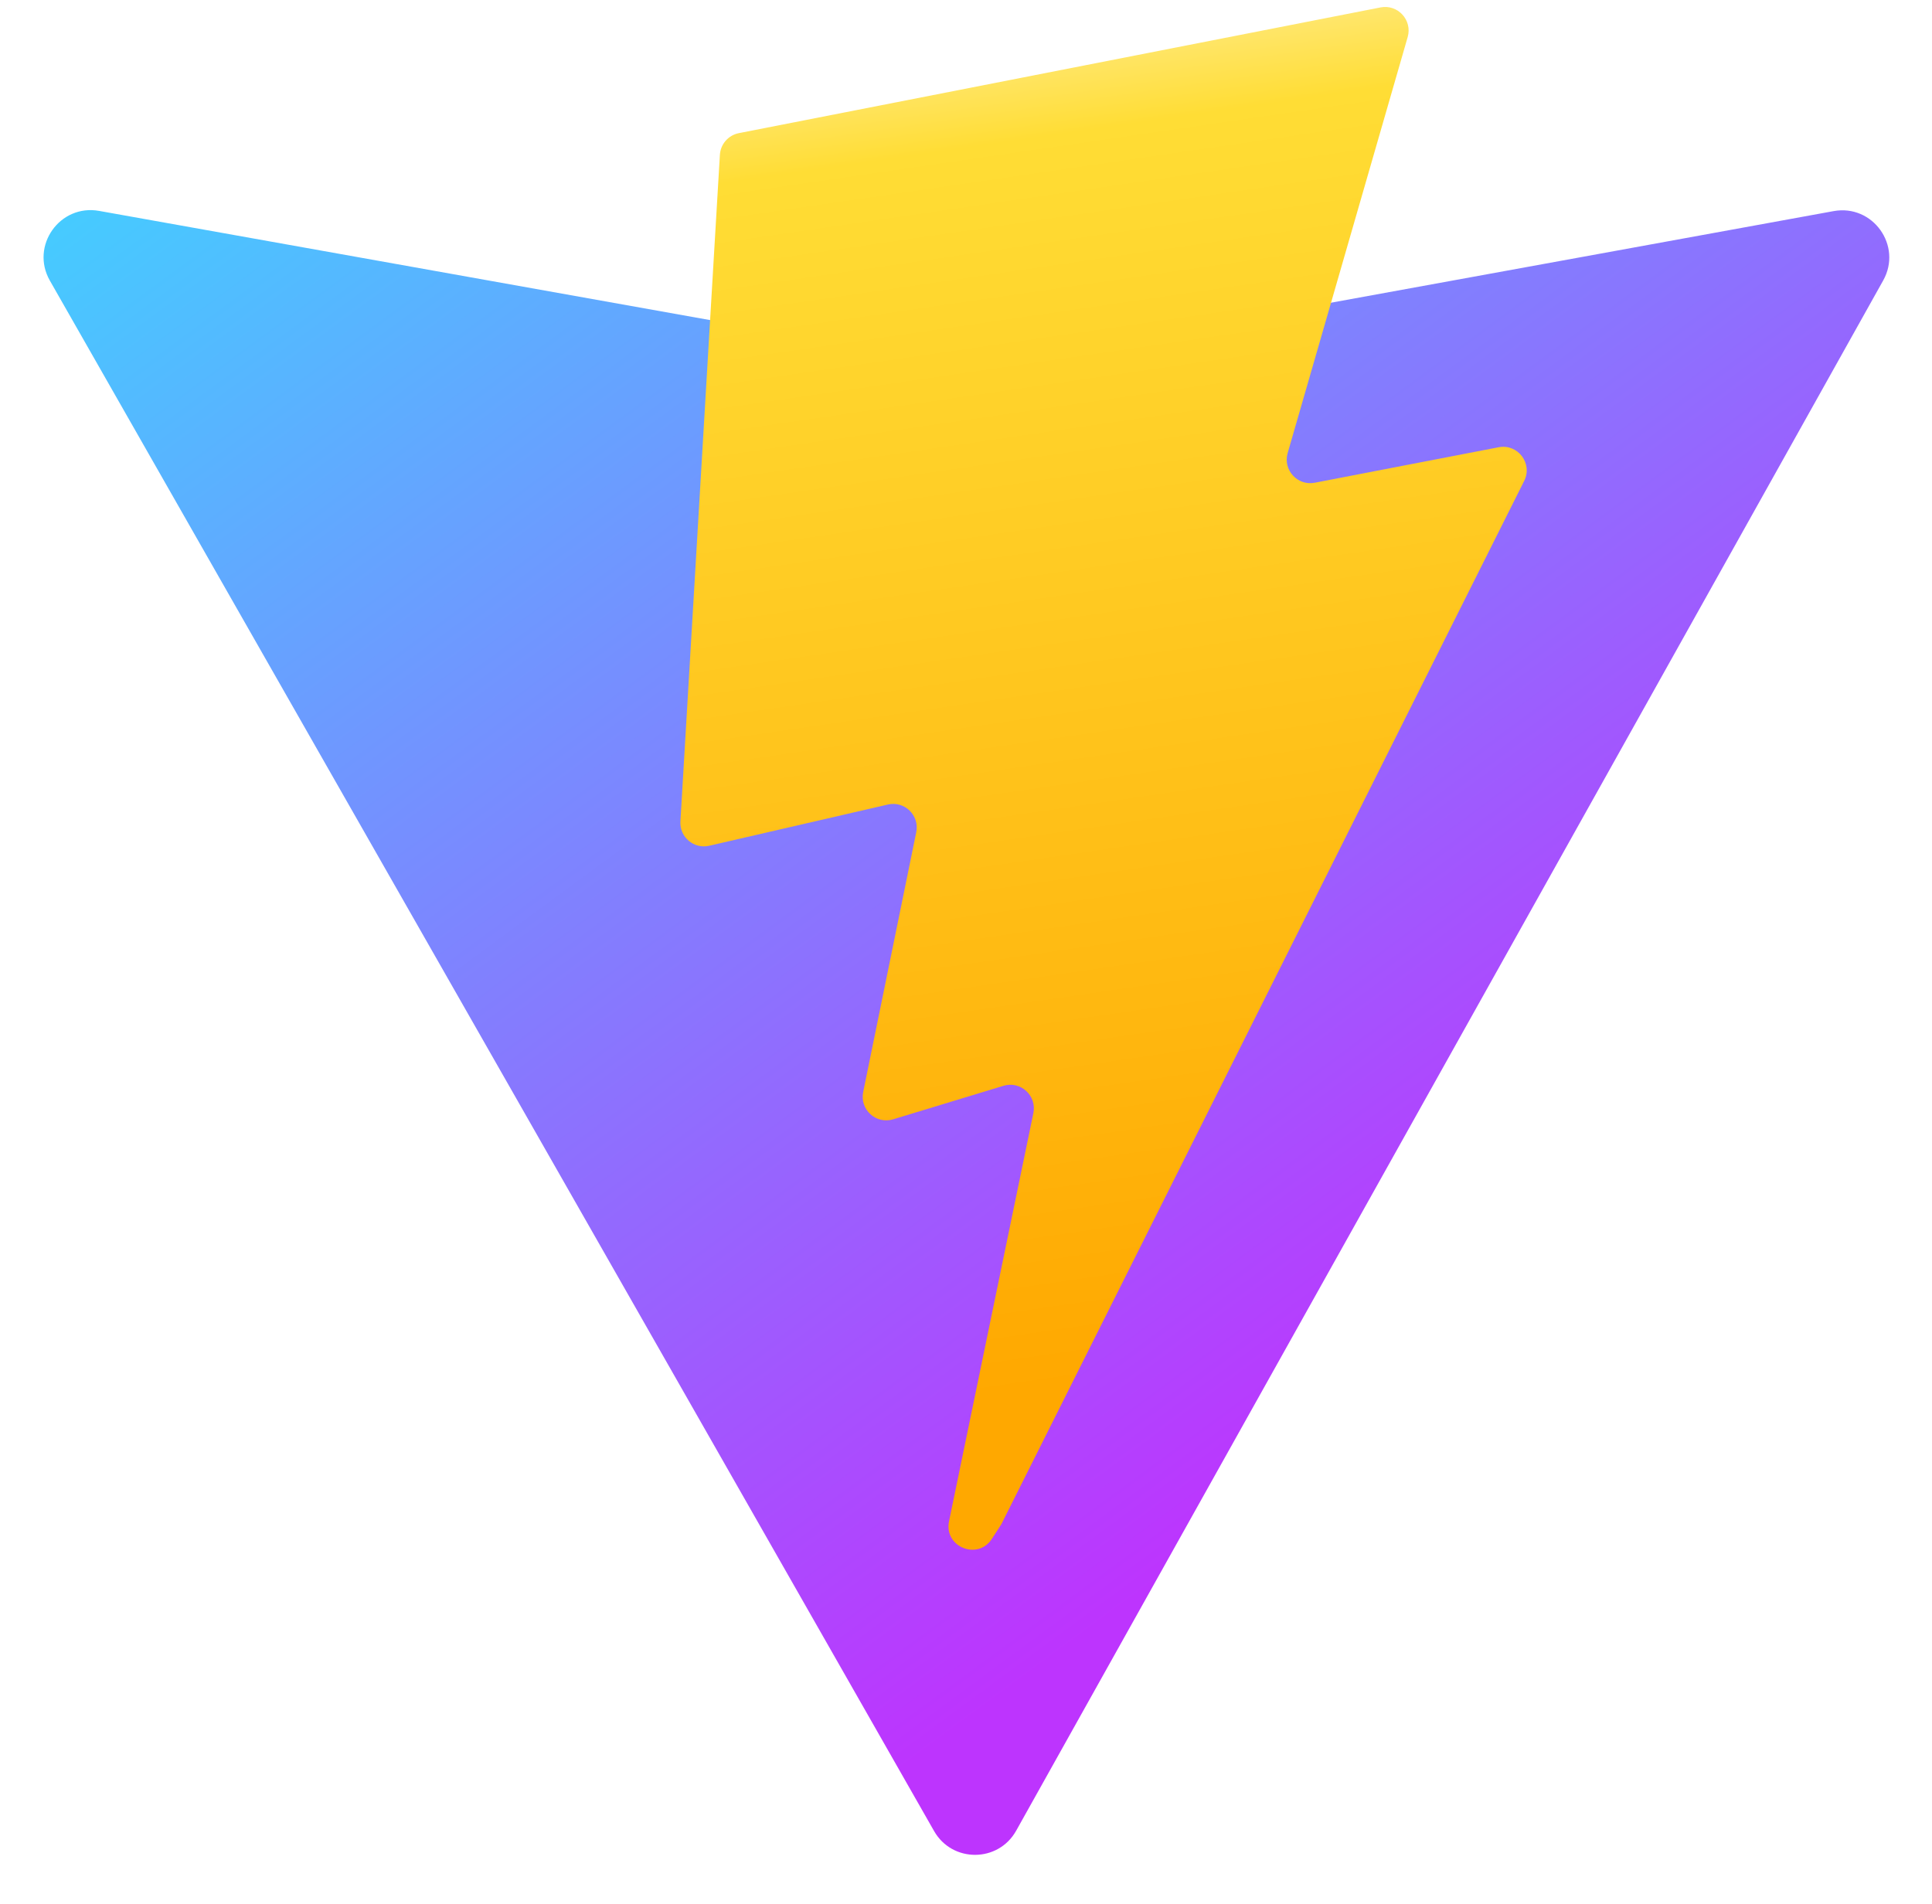
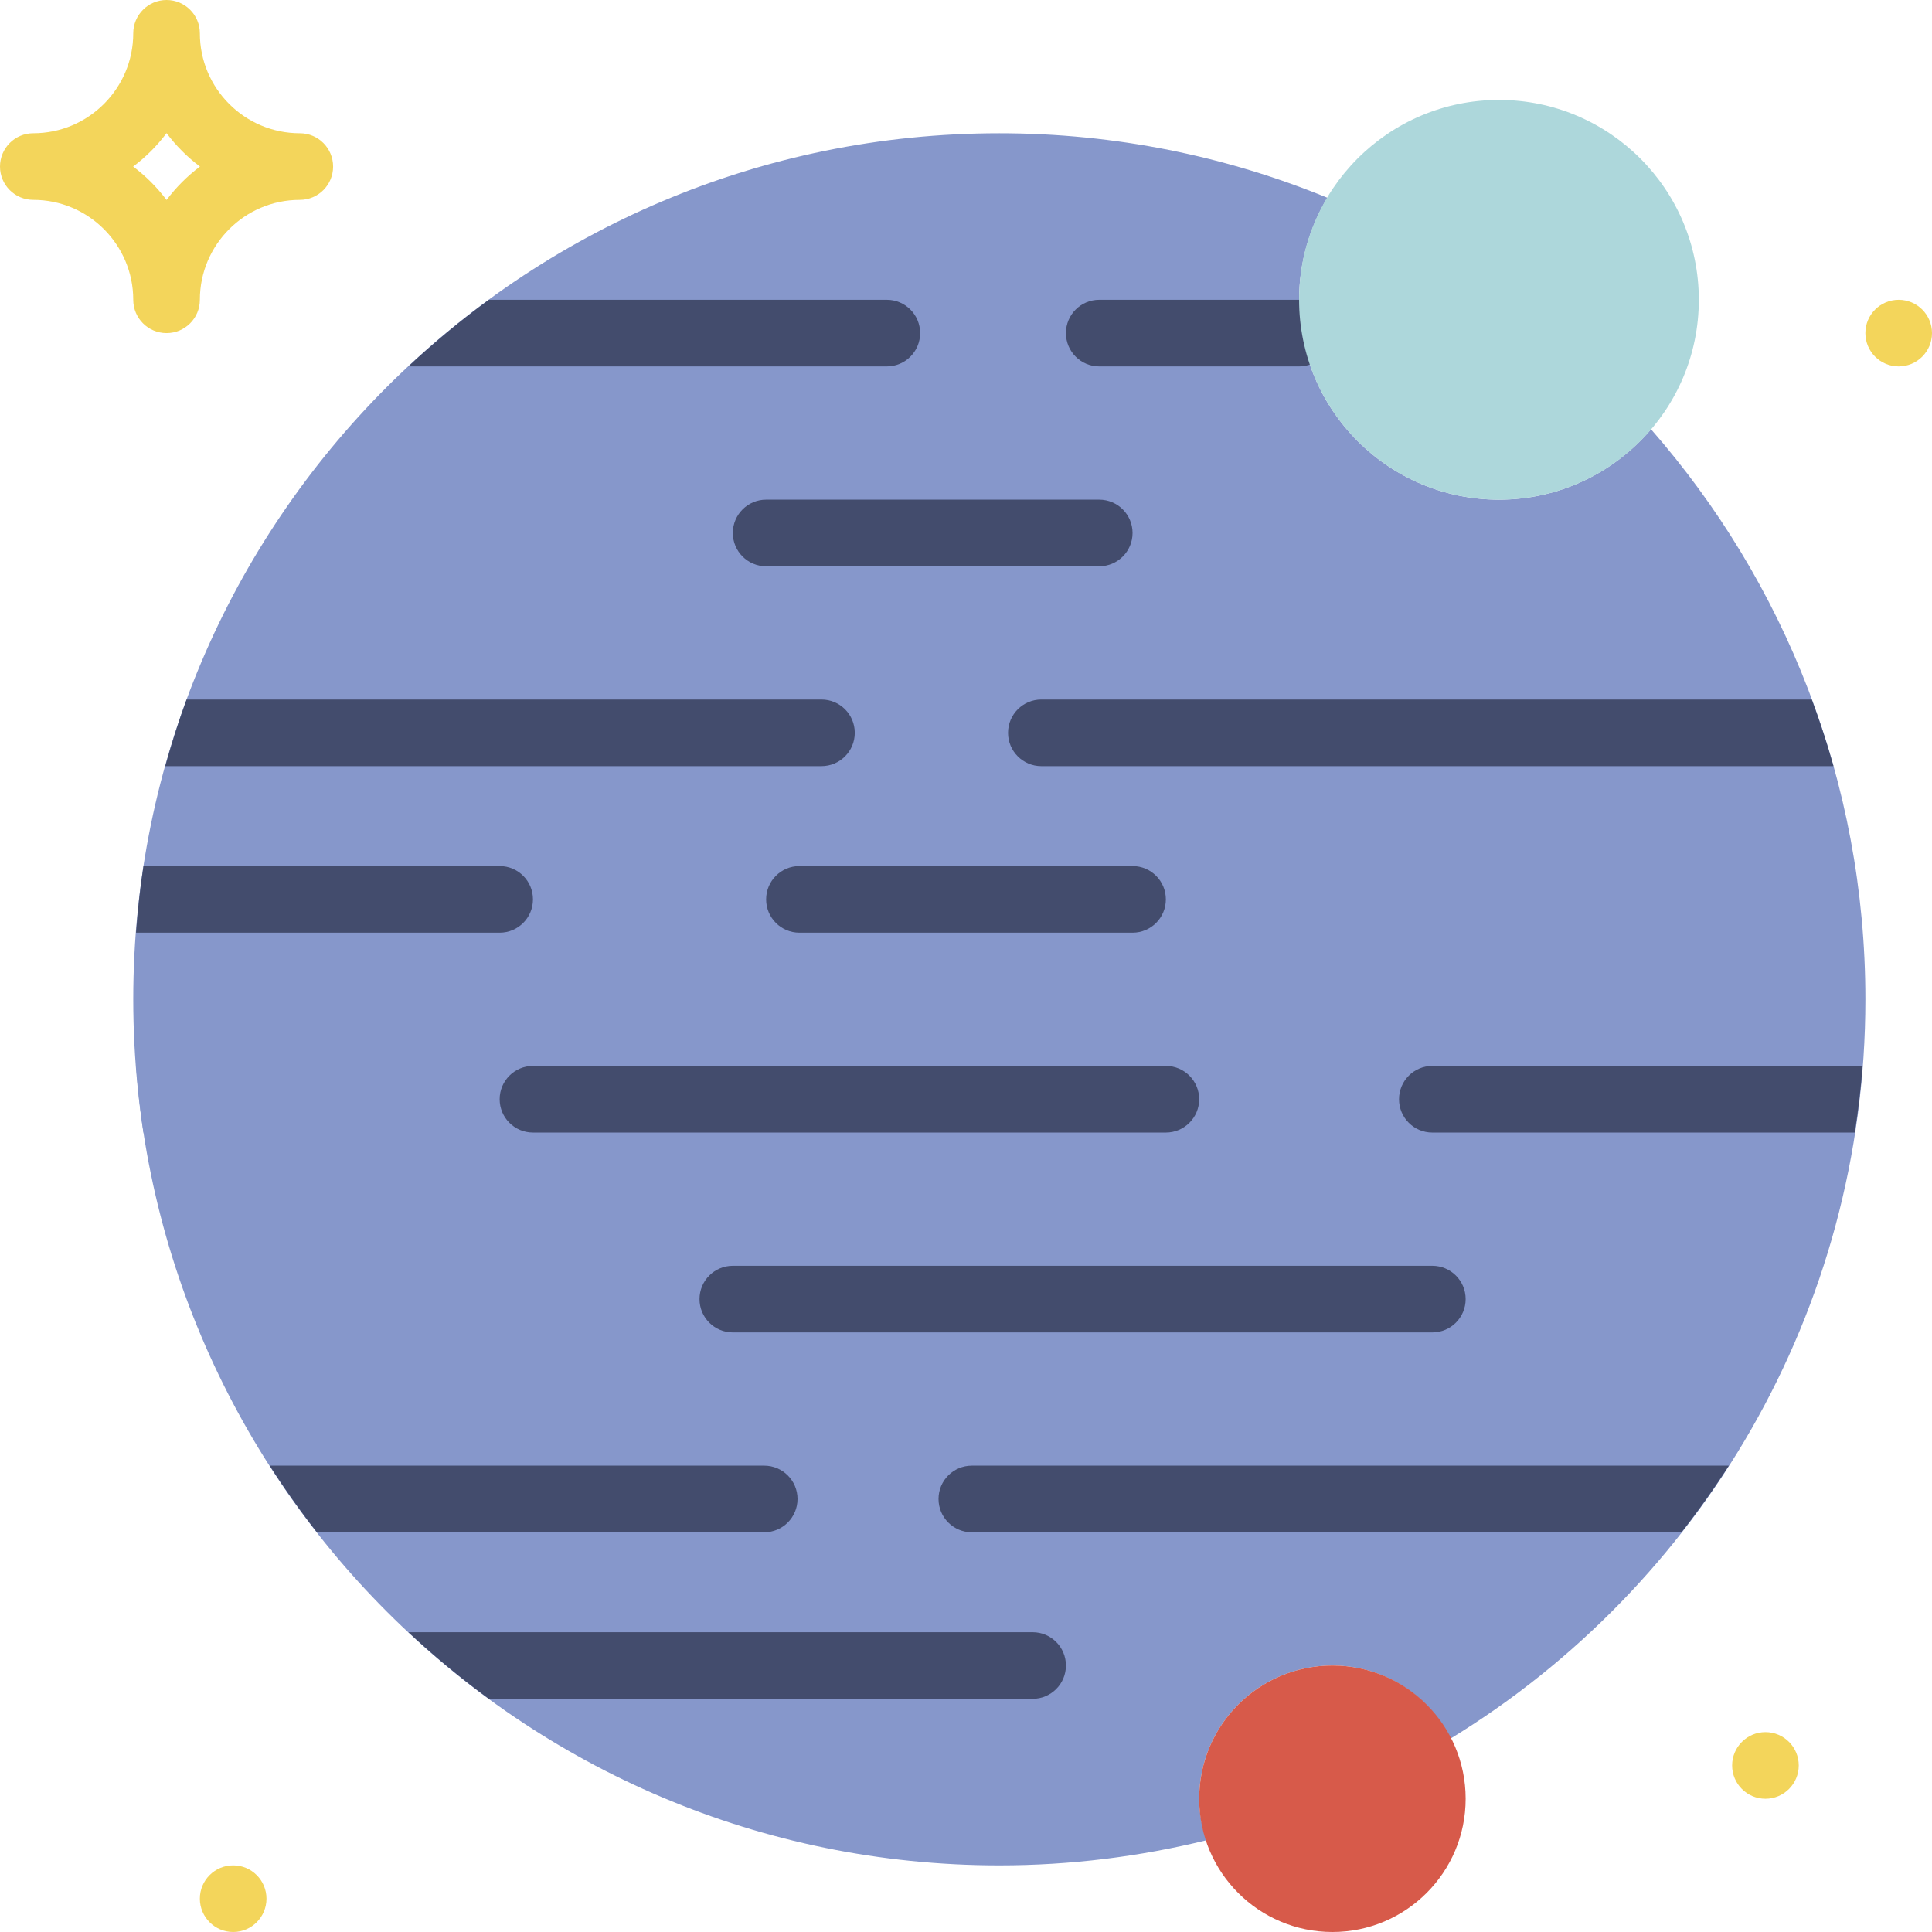
- <svg xmlns="http://www.w3.org/2000/svg" width="410" height="404" viewBox="0 0 410 404" fill="none">
-   <path d="M399.641 59.525L215.643 388.545C211.844 395.338 202.084 395.378 198.228 388.618L10.582 59.556C6.381 52.19 12.68 43.267 21.028 44.759L205.223 77.682C206.398 77.892 207.601 77.89 208.776 77.676L389.119 44.806C397.439 43.289 403.768 52.143 399.641 59.525Z" fill="url(#paint0_linear)" />
-   <path d="M292.965 1.574L156.801 28.255C154.563 28.694 152.906 30.59 152.771 32.866L144.395 174.33C144.198 177.662 147.258 180.248 150.51 179.498L188.42 170.749C191.967 169.931 195.172 173.055 194.443 176.622L183.18 231.775C182.422 235.487 185.907 238.661 189.532 237.56L212.947 230.446C216.577 229.344 220.065 232.527 219.297 236.242L201.398 322.875C200.278 328.294 207.486 331.249 210.492 326.603L212.5 323.5L323.454 102.072C325.312 98.365 322.108 94.137 318.036 94.923L279.014 102.454C275.347 103.161 272.227 99.746 273.262 96.158L298.731 7.867C299.767 4.273 296.636 0.855 292.965 1.574Z" fill="url(#paint1_linear)" />
-   <defs>
-     <linearGradient id="paint0_linear" x1="6" y1="33" x2="235" y2="344" gradientUnits="userSpaceOnUse">
-       <stop stop-color="#41D1FF" />
-       <stop offset="1" stop-color="#BD34FE" />
-     </linearGradient>
-     <linearGradient id="paint1_linear" x1="194.651" y1="8.818" x2="236.076" y2="292.989" gradientUnits="userSpaceOnUse">
-       <stop stop-color="#FFEA83" />
-       <stop offset="0.083" stop-color="#FFDD35" />
-       <stop offset="1" stop-color="#FFA800" />
-     </linearGradient>
-   </defs>
+ <svg xmlns="http://www.w3.org/2000/svg" version="1.1" id="Layer_1" x="0px" y="0px" viewBox="0 0 512 512" style="enable-background:new 0 0 512 512;" xml:space="preserve">
+   <g>
+     <path style="fill:#8697CB;" d="M437.543,113.765c-9.719,11.396-24.152,18.653-40.298,18.653c-29.255,0-52.966-23.72-52.966-52.966   c0-9.896,2.763-19.129,7.486-27.048c-26.818-10.99-56.161-17.09-86.934-17.09c-126.764,0-229.517,102.753-229.517,229.517   c0,126.755,102.753,229.517,229.517,229.517c18.918,0,37.288-2.339,54.881-6.656c-1.148-3.487-1.916-7.133-1.916-10.999   c0-19.509,15.801-35.31,35.31-35.31c13.727,0,25.485,7.91,31.329,19.35c65.916-40.333,109.912-112.975,109.912-195.902   C494.349,206.957,472.88,154.133,437.543,113.765" />
+     <g>
+       <path style="fill:#F3D55B;" d="M476.689,467.862c0,4.873-3.955,8.828-8.828,8.828c-4.873,0-8.828-3.955-8.828-8.828    s3.955-8.828,8.828-8.828C472.734,459.034,476.689,462.989,476.689,467.862" />
+       <path style="fill:#F3D55B;" d="M512,88.276c0,4.873-3.955,8.828-8.828,8.828s-8.828-3.955-8.828-8.828    c0-4.873,3.955-8.828,8.828-8.828S512,83.403,512,88.276" />
+       <path style="fill:#F3D55B;" d="M70.62,503.172c0,4.873-3.955,8.828-8.828,8.828s-8.828-3.955-8.828-8.828    c0-4.873,3.955-8.828,8.828-8.828S70.62,498.3,70.62,503.172" />
+     </g>
+     <path style="fill:#D75A4A;" d="M388.413,476.69c0,19.5-15.81,35.31-35.31,35.31c-19.5,0-35.31-15.81-35.31-35.31   c0-19.5,15.81-35.31,35.31-35.31C372.603,441.379,388.413,457.19,388.413,476.69" />
+     <path style="fill:#F3D55B;" d="M35.284,44.138c3.354,2.516,6.338,5.508,8.854,8.854c2.516-3.346,5.5-6.338,8.854-8.854   c-3.354-2.516-6.338-5.508-8.854-8.854C41.623,38.63,38.639,41.622,35.284,44.138 M44.138,88.276c-4.882,0-8.828-3.955-8.828-8.828   c0-14.601-11.882-26.483-26.483-26.483C3.946,52.966,0,49.011,0,44.138s3.946-8.828,8.828-8.828   c14.601,0,26.483-11.882,26.483-26.483C35.311,3.955,39.257,0,44.138,0s8.828,3.955,8.828,8.828   c0,14.601,11.882,26.483,26.483,26.483c4.882,0,8.828,3.955,8.828,8.828s-3.946,8.828-8.828,8.828   c-14.601,0-26.483,11.882-26.483,26.483C52.966,84.321,49.02,88.276,44.138,88.276" />
+     <path style="fill:#8697CB;" d="M77.129,282.483H36.054c0.45,5.95,1.068,11.847,1.96,17.655h39.115c4.882,0,8.828-3.955,8.828-8.828   C85.956,286.438,82.01,282.483,77.129,282.483" />
+     <g>
+       <path style="fill:#434C6D;" d="M308.965,300.138H141.241c-4.882,0-8.828-3.955-8.828-8.828c0-4.873,3.946-8.828,8.828-8.828    h167.724c4.882,0,8.828,3.955,8.828,8.828C317.793,296.183,313.847,300.138,308.965,300.138" />
+       <path style="fill:#434C6D;" d="M379.586,353.103H194.206c-4.882,0-8.828-3.955-8.828-8.828c0-4.873,3.946-8.828,8.828-8.828    h185.379c4.882,0,8.828,3.955,8.828,8.828C388.413,349.149,384.467,353.103,379.586,353.103" />
+       <path style="fill:#434C6D;" d="M300.137,247.172h-88.276c-4.882,0-8.828-3.955-8.828-8.828c0-4.873,3.946-8.828,8.828-8.828    h88.276c4.882,0,8.828,3.955,8.828,8.828C308.965,243.218,305.019,247.172,300.137,247.172" />
+       <path style="fill:#434C6D;" d="M291.31,150.069h-88.276c-4.882,0-8.828-3.955-8.828-8.828s3.946-8.828,8.828-8.828h88.276    c4.882,0,8.828,3.955,8.828,8.828S296.192,150.069,291.31,150.069" />
+       <path style="fill:#434C6D;" d="M344.275,97.103H291.31c-4.882,0-8.828-3.955-8.828-8.828c0-4.873,3.946-8.828,8.828-8.828h52.966    c4.882,0,8.828,3.955,8.828,8.828C353.103,93.149,349.157,97.103,344.275,97.103" />
+       <path style="fill:#434C6D;" d="M480.143,185.379H275.969c-4.873,0-8.828,3.955-8.828,8.828s3.955,8.828,8.828,8.828h209.929    C484.221,197.041,482.279,191.161,480.143,185.379" />
+       <path style="fill:#434C6D;" d="M491.535,300.138c0.9-5.817,1.624-11.697,2.074-17.655H379.584c-4.882,0-8.828,3.955-8.828,8.828    c0,4.873,3.946,8.828,8.828,8.828H491.535z" />
+       <path style="fill:#434C6D;" d="M458.162,388.414H257.546c-4.882,0-8.828,3.955-8.828,8.828c0,4.873,3.946,8.828,8.828,8.828    h188.072C450.067,400.384,454.26,394.505,458.162,388.414" />
+       <path style="fill:#434C6D;" d="M282.482,441.379c0-4.873-3.946-8.828-8.828-8.828H108.226c6.744,6.303,13.868,12.2,21.327,17.655    h144.102C278.536,450.207,282.482,446.252,282.482,441.379" />
+       <path style="fill:#434C6D;" d="M202.526,388.414H71.471c3.902,6.091,8.077,11.979,12.518,17.655h118.537    c4.882,0,8.828-3.955,8.828-8.828C211.353,392.369,207.407,388.414,202.526,388.414" />
+       <path style="fill:#434C6D;" d="M132.413,229.517H38.02c-0.9,5.809-1.518,11.705-1.969,17.655h96.362    c4.882,0,8.828-3.955,8.828-8.828C141.241,233.472,137.295,229.517,132.413,229.517" />
+       <path style="fill:#434C6D;" d="M217.698,185.379H49.444c-2.127,5.773-3.981,11.679-5.65,17.655h173.903    c4.882,0,8.828-3.955,8.828-8.828S222.579,185.379,217.698,185.379" />
+       <path style="fill:#434C6D;" d="M235.016,97.103c4.882,0,8.828-3.955,8.828-8.828c0-4.873-3.946-8.828-8.828-8.828H129.553    c-7.468,5.455-14.583,11.352-21.327,17.655H235.016z" />
+     </g>
+     <path style="fill:#ADD7DB;" d="M450.206,79.448c0,29.255-23.711,52.966-52.966,52.966s-52.966-23.711-52.966-52.966   s23.711-52.966,52.966-52.966S450.206,50.194,450.206,79.448" />
+   </g>
+   <g>
+ </g>
+   <g>
+ </g>
+   <g>
+ </g>
+   <g>
+ </g>
+   <g>
+ </g>
+   <g>
+ </g>
+   <g>
+ </g>
+   <g>
+ </g>
+   <g>
+ </g>
+   <g>
+ </g>
+   <g>
+ </g>
+   <g>
+ </g>
+   <g>
+ </g>
+   <g>
+ </g>
+   <g>
+ </g>
</svg>
